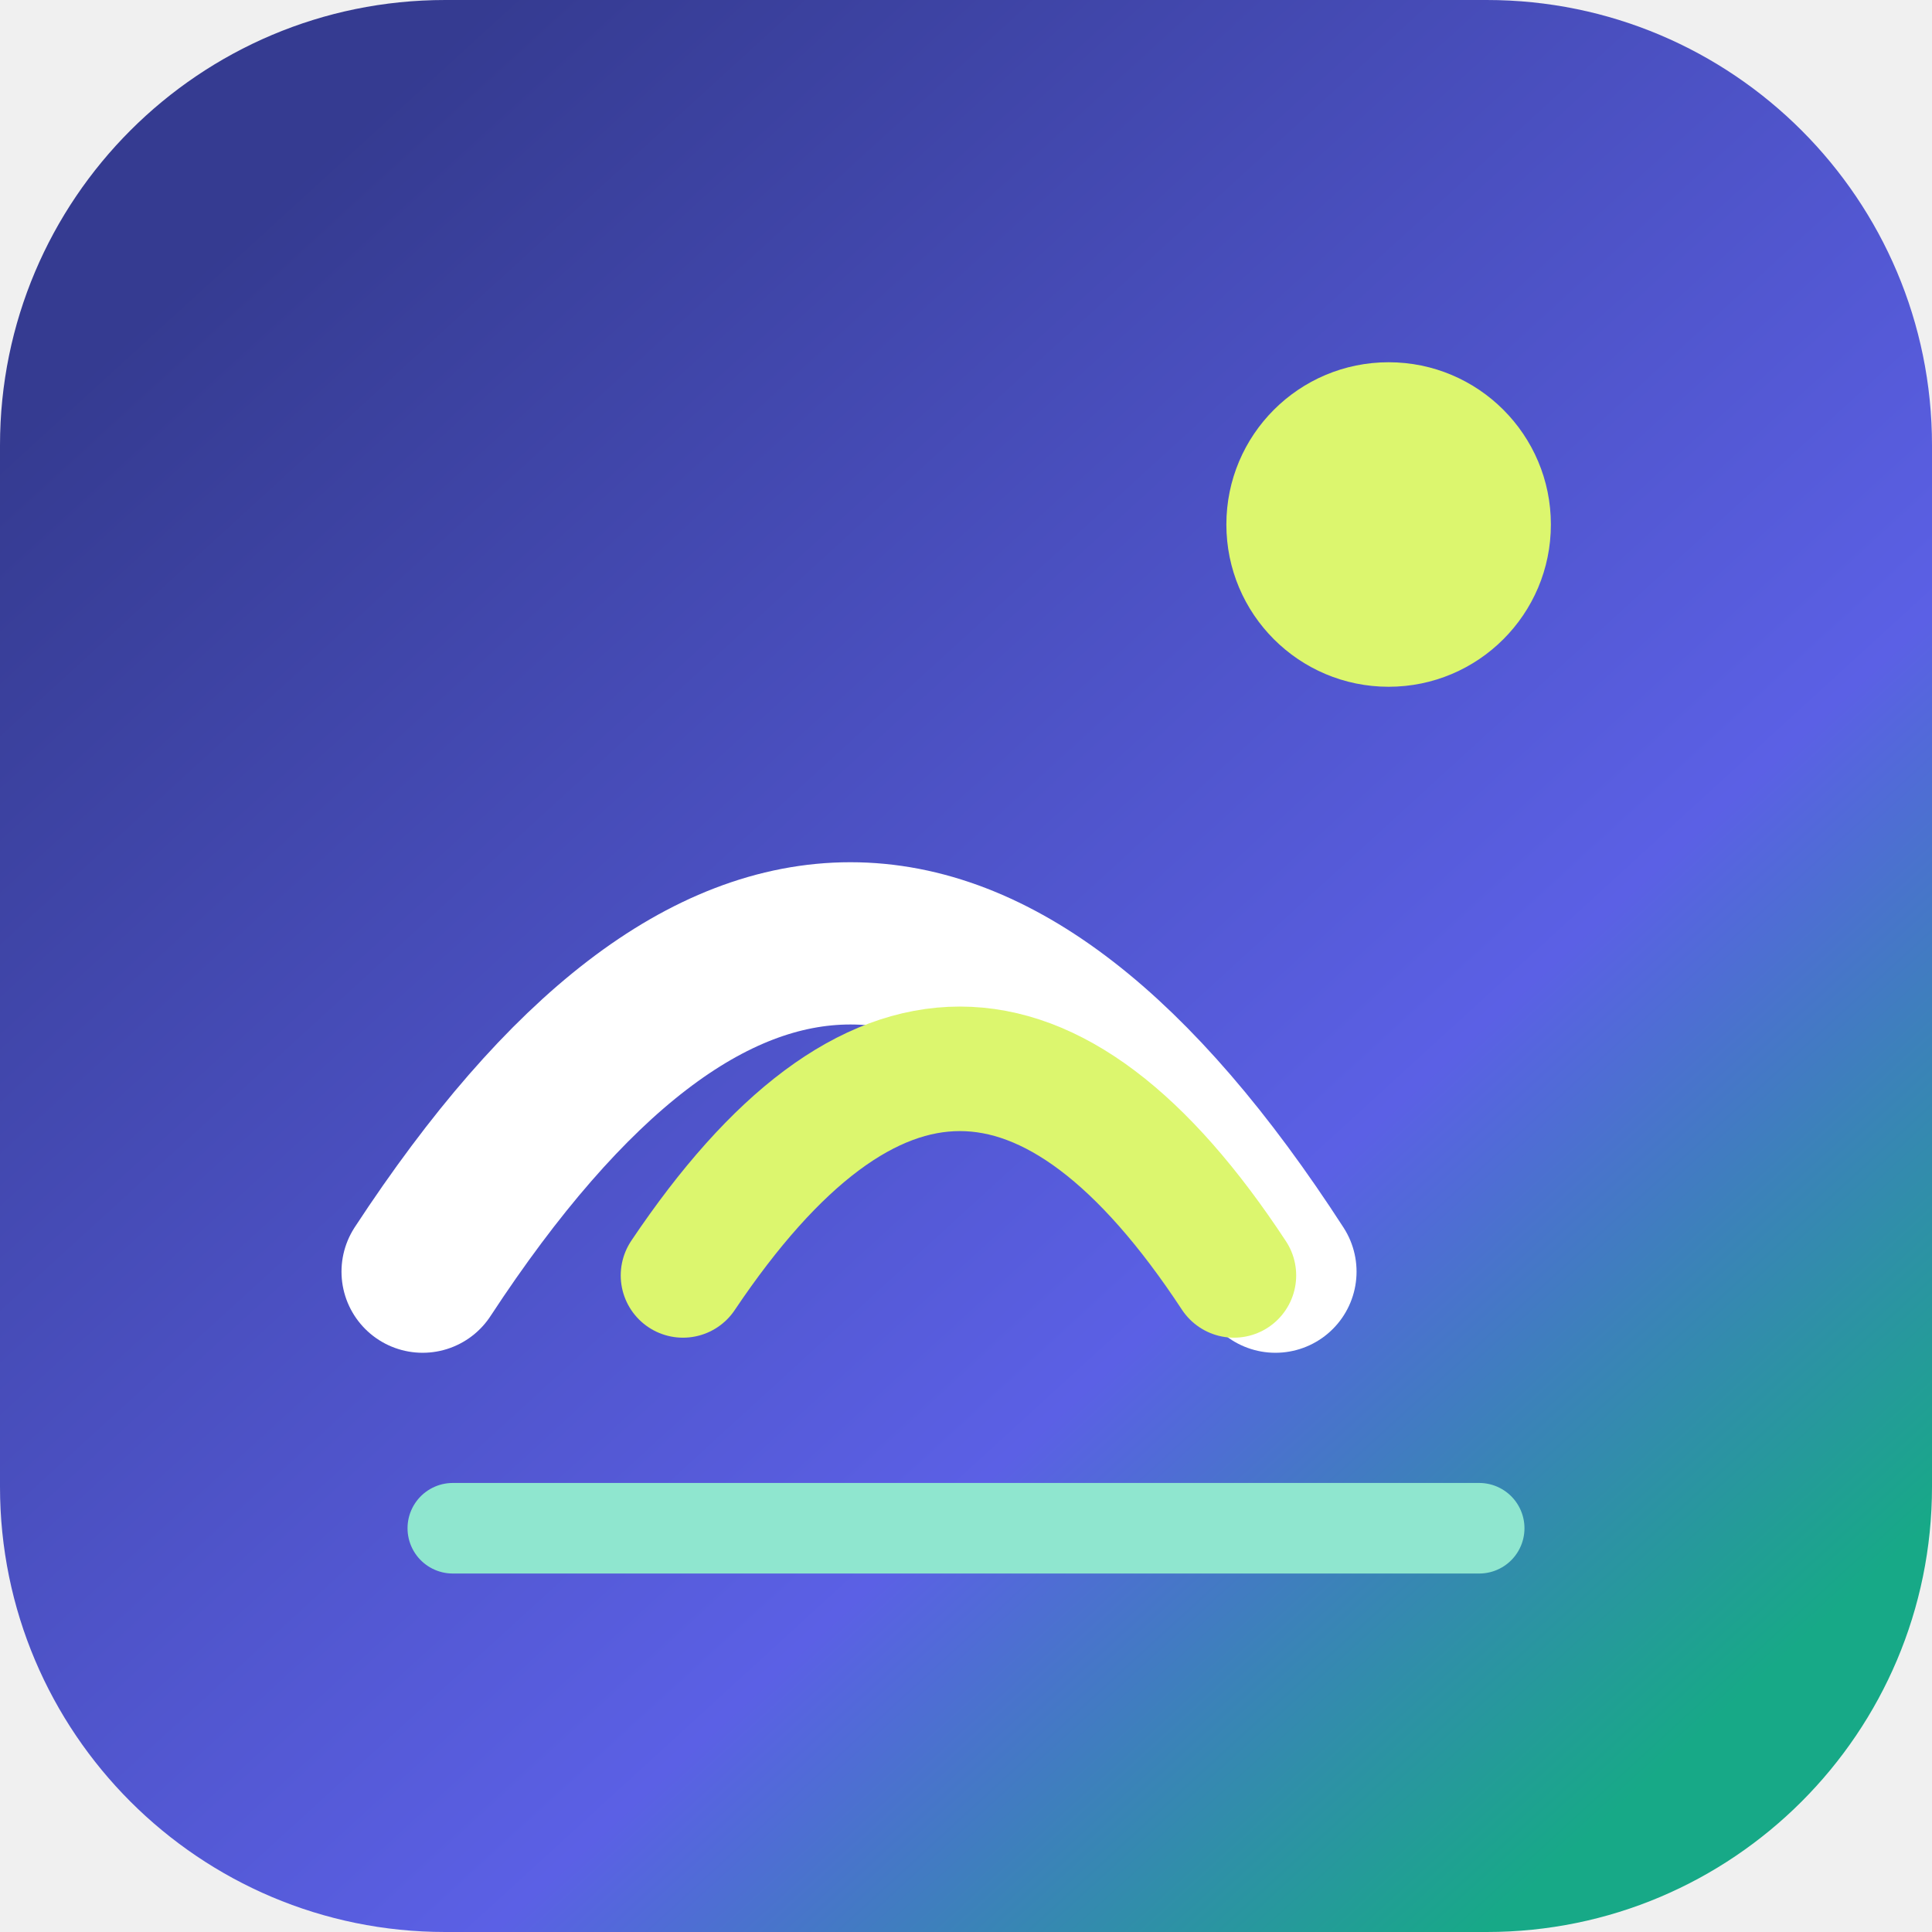
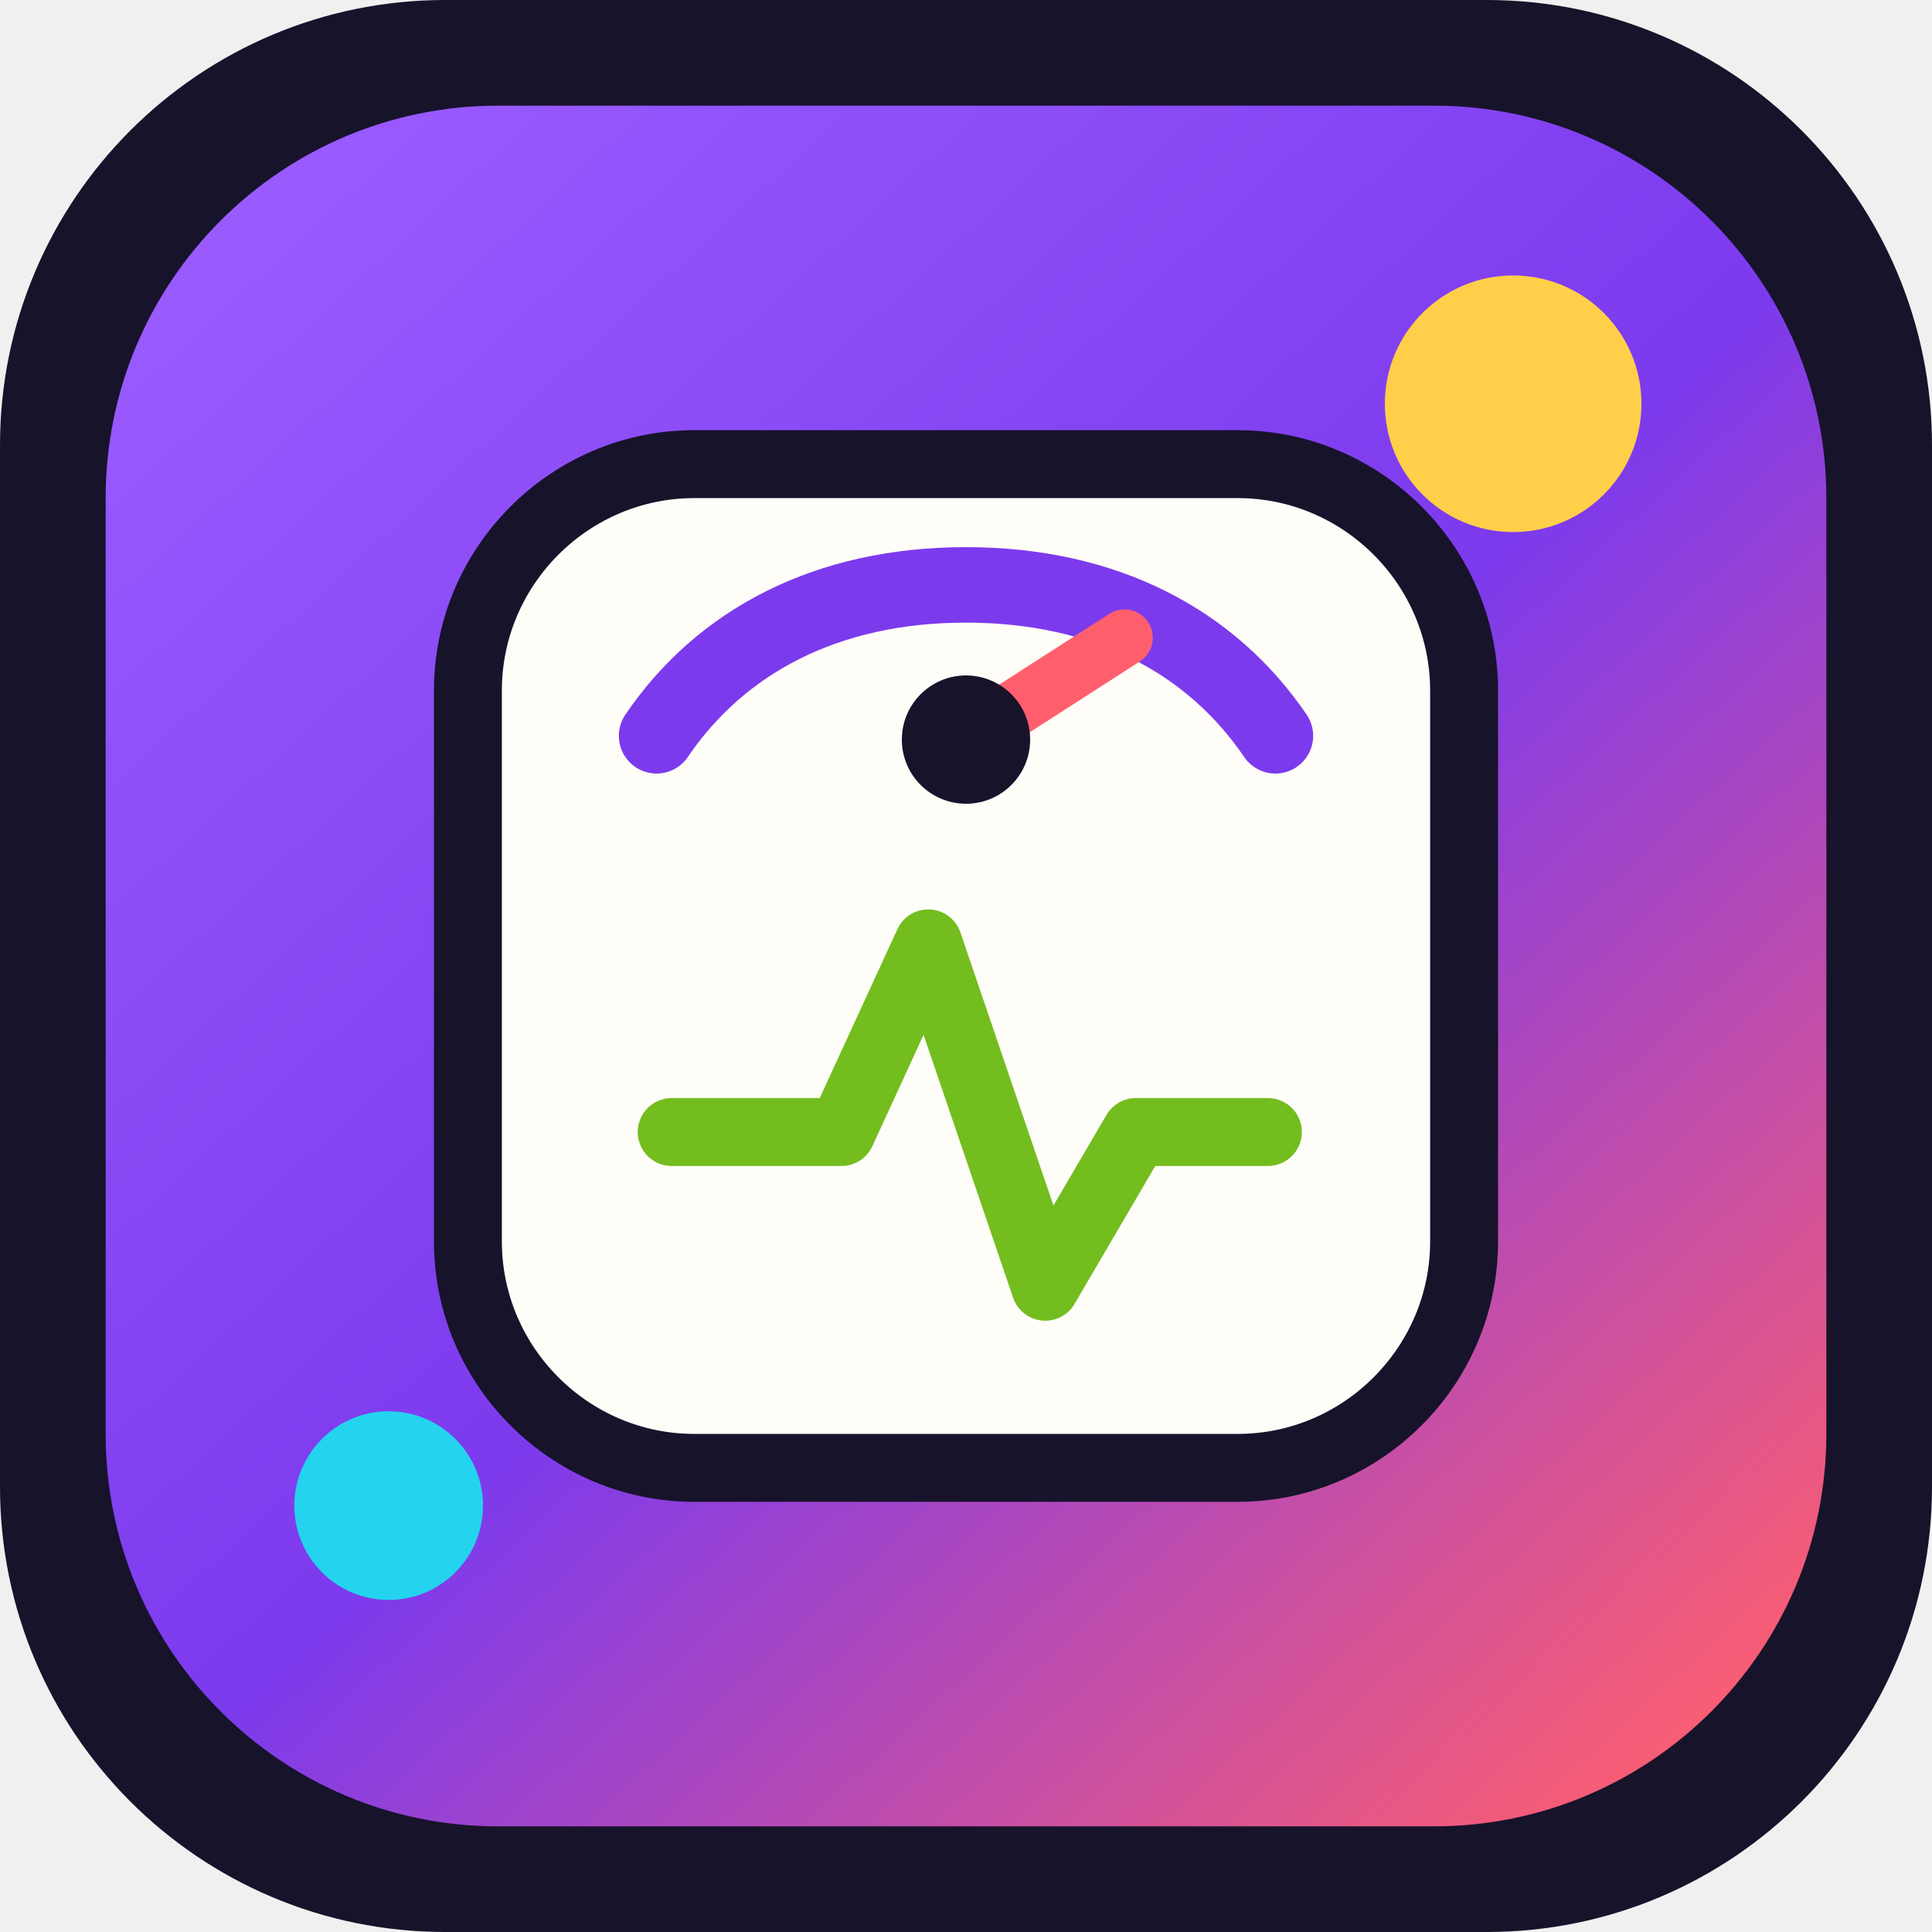
- <svg xmlns="http://www.w3.org/2000/svg" viewBox="0 0 512 512" role="img" aria-label="مِيزانك">
+ <svg xmlns="http://www.w3.org/2000/svg" viewBox="0 0 512 512" role="img" aria-label="أيقونة ميزانك">
  <defs>
-     <linearGradient id="bg" x1="70" y1="55" x2="445" y2="465" gradientUnits="userSpaceOnUse">
-       <stop stop-color="#353B91" />
-       <stop offset=".68" stop-color="#5B60E5" />
-       <stop offset="1" stop-color="#17A987" />
+     <linearGradient id="bg" x1="58" y1="42" x2="454" y2="474" gradientUnits="userSpaceOnUse">
+       <stop stop-color="#9b5cff" />
+       <stop offset="0.52" stop-color="#7c3aed" />
+       <stop offset="1" stop-color="#ff5f6d" />
    </linearGradient>
  </defs>
-   <rect width="512" height="512" rx="118" fill="url(#bg)" />
-   <circle cx="368" cy="139" r="43" fill="#DCF66E" />
-   <path d="M112 337c76-116 151-116 226 0" fill="none" stroke="#FFFFFF" stroke-width="43" stroke-linecap="round" />
-   <path d="M181 338c49-73 98-73 146 0" fill="none" stroke="#DCF66E" stroke-width="33" stroke-linecap="round" />
-   <path d="M120 405h272" stroke="#8FE6CF" stroke-width="24" stroke-linecap="round" />
+   <rect width="512" height="512" rx="118" fill="#17132b" />
+   <rect x="28" y="28" width="456" height="456" rx="104" fill="url(#bg)" />
+   <circle cx="401" cy="107" r="34" fill="#ffcf4a" />
+   <circle cx="103" cy="399" r="25" fill="#24d3ee" />
+   <g>
+     <path d="M124 329V183c0-33 27-60 60-60h144c33 0 60 27 60 60v146c0 33-27 60-60 60H184c-33 0-60-27-60-60Z" fill="#fffdf8" stroke="#17132b" stroke-width="18" />
+     <path d="M174 195c17-25 45-40 82-40s65 15 82 40" fill="none" stroke="#7c3aed" stroke-width="20" stroke-linecap="round" />
+     <path d="m256 196 42-27" stroke="#ff5f6d" stroke-width="15" stroke-linecap="round" />
+     <circle cx="256" cy="196" r="17" fill="#17132b" />
+     <path d="M178 300h45l23-50 31 91 24-41h35" fill="none" stroke="#73bd1f" stroke-width="18" stroke-linecap="round" stroke-linejoin="round" />
+   </g>
</svg>
